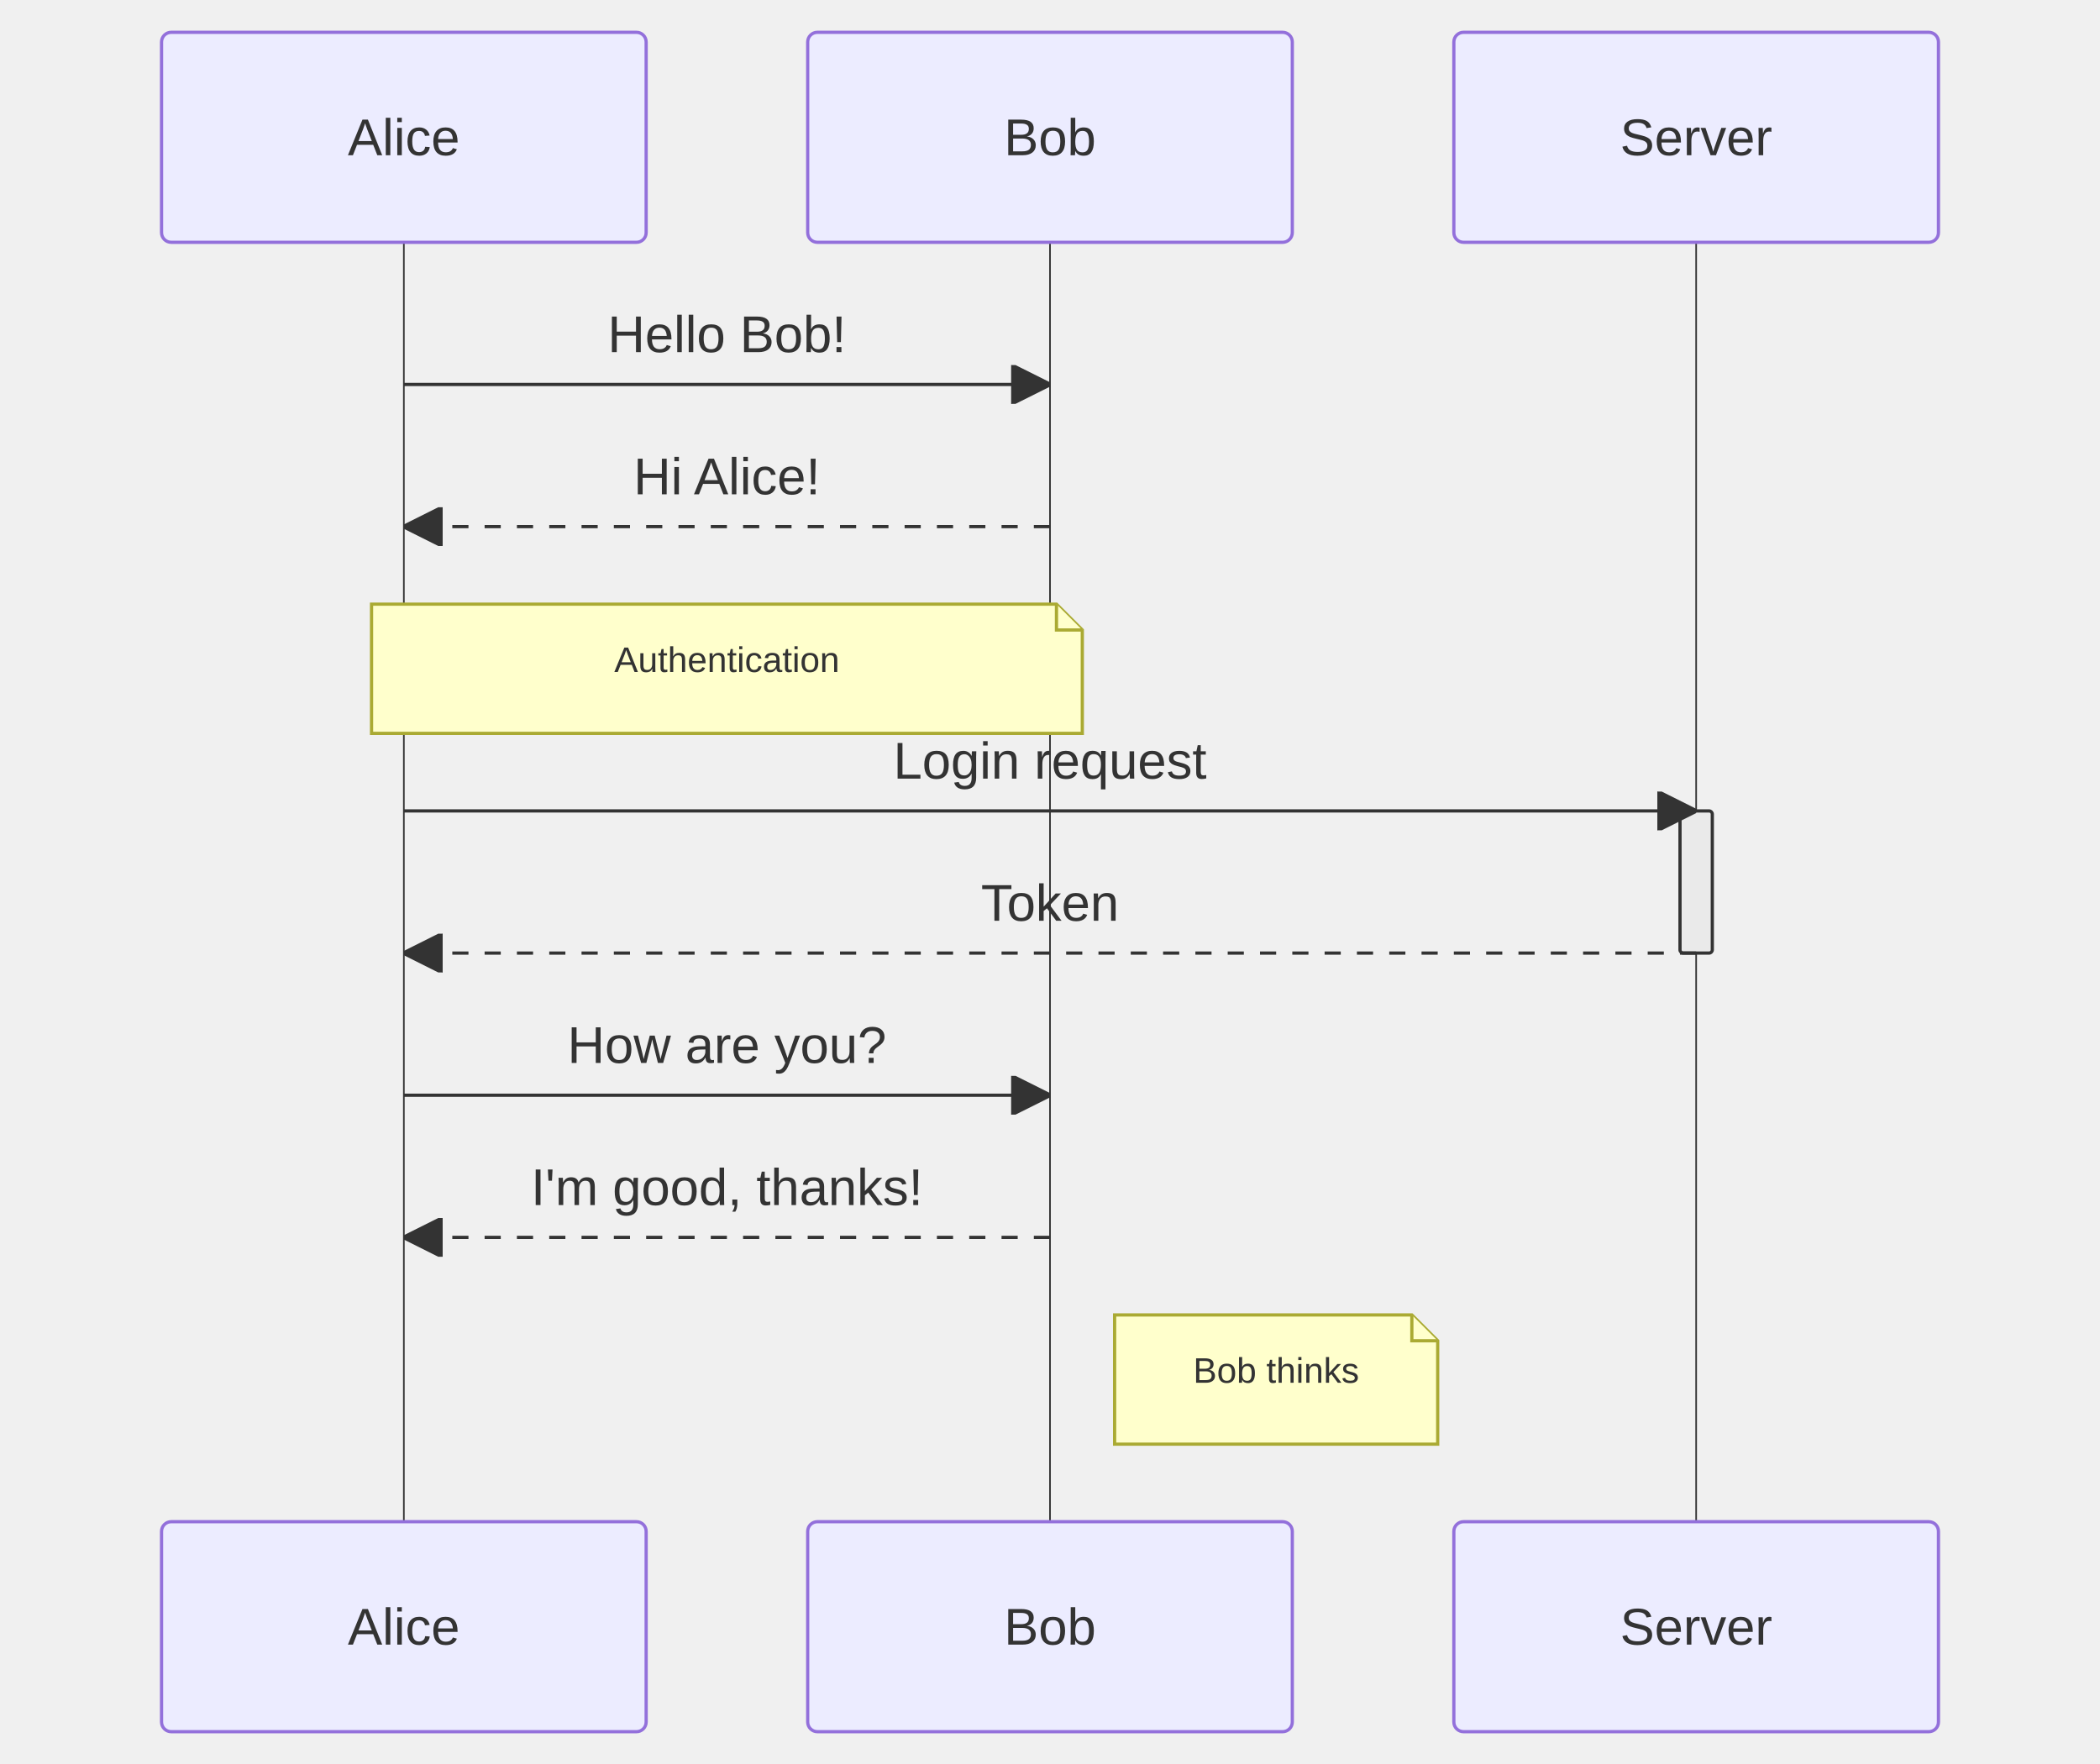
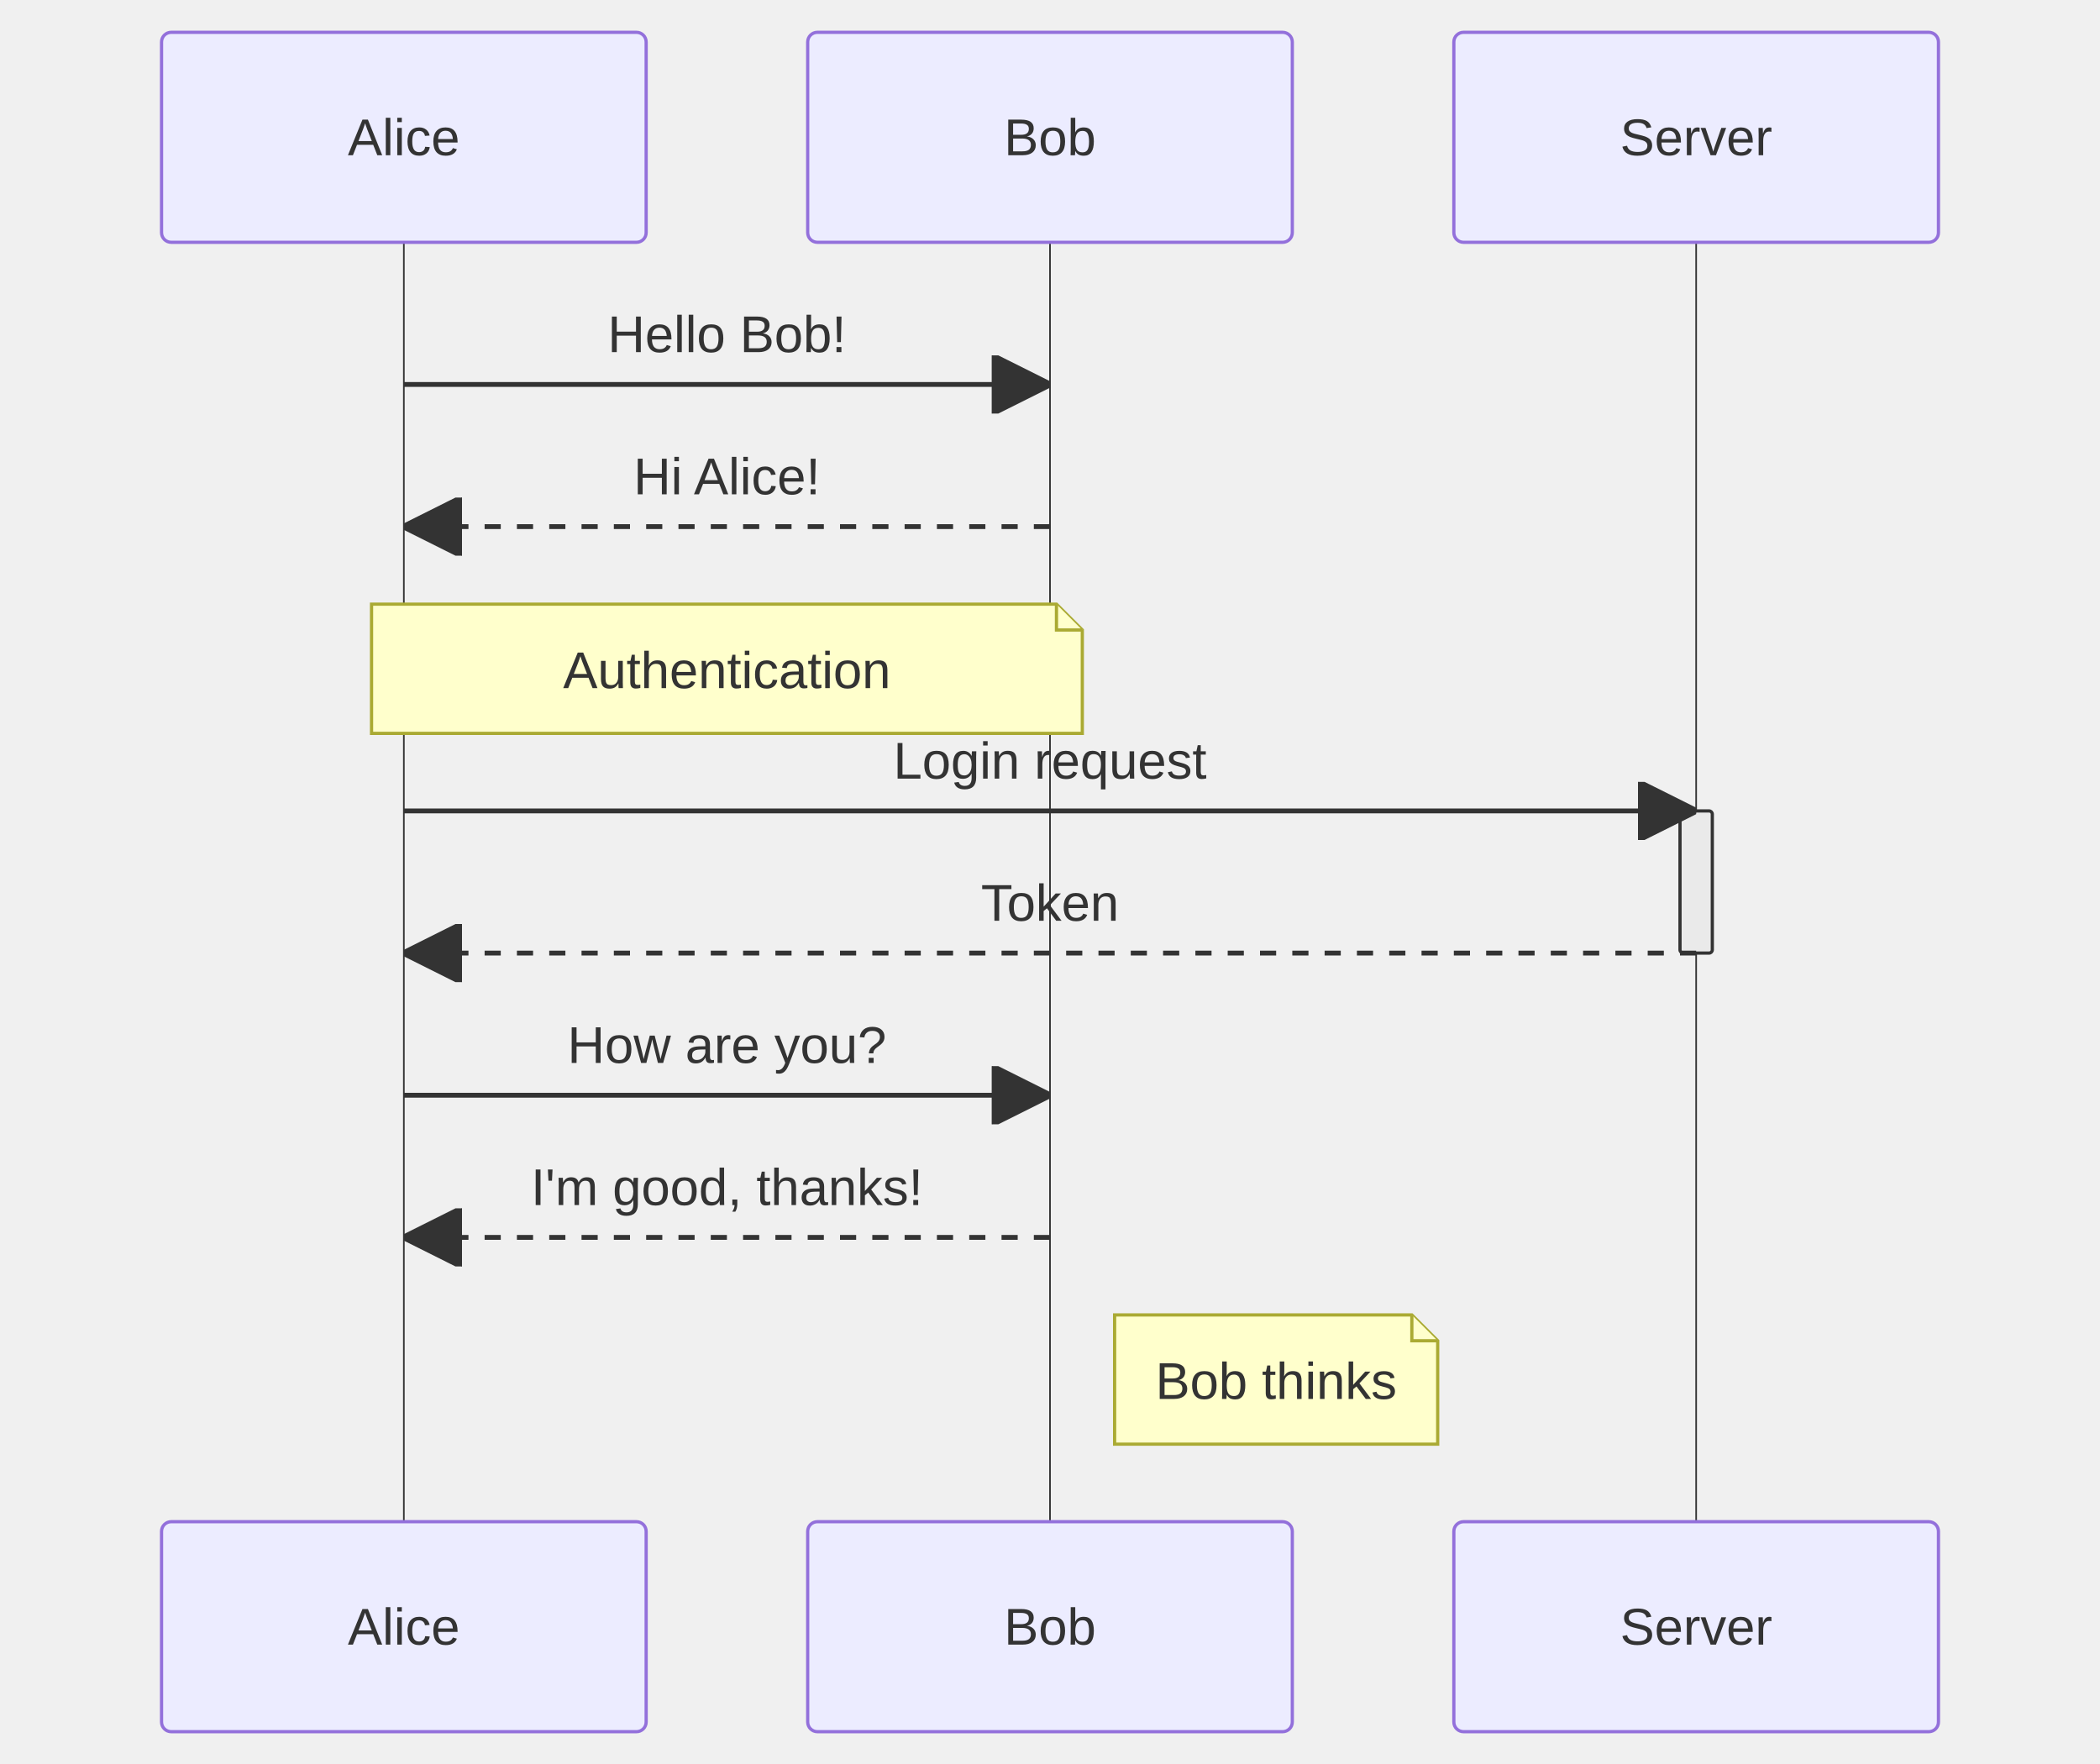
<svg xmlns="http://www.w3.org/2000/svg" width="650" height="546" viewBox="0 0 650 546" class="mermaid">
  <style>

.mermaid {
  font-family: trebuchet ms, verdana, arial, sans-serif;
  font-size: 16px;
}

.node rect,
.node polygon,
.node circle,
.node ellipse,
.node path {
  fill: #ECECFF;
  stroke: #9370DB;
  stroke-width: 1px;
}

.node line {
  stroke: #9370DB;
  stroke-width: 1px;
}

.node .label {
  fill: #333333;
}

.node text {
  fill: #333333;
  font-family: trebuchet ms, verdana, arial, sans-serif;
  font-size: 16px;
}

.edge-path {
  fill: none;
  stroke: #333333;
  stroke-width: 1px;
}

.edge-label {
  fill: #333333;
  font-family: trebuchet ms, verdana, arial, sans-serif;
}

.edge-label-bg {
  fill: rgba(232, 232, 232, 0.8);
}

.subgraph {
  fill: #ffffde;
  stroke: #aaaa33;
  stroke-width: 1px;
}

.subgraph-title {
  fill: #333333;
  font-weight: bold;
}

.cluster rect {
  fill: #ffffde;
  stroke: #aaaa33;
  stroke-width: 1px;
  rx: 5px;
  ry: 5px;
}

.cluster-label {
  fill: #333333;
  font-family: trebuchet ms, verdana, arial, sans-serif;
  font-size: 16px;
  font-weight: bold;
}

marker path {
  fill: #333333;
  stroke: #333333;
}


.sequence-title {
  fill: #333333;
}

.actor {
  stroke: #9370DB;
  fill: #ECECFF;
}

.actor-box {
  stroke: #9370DB;
  fill: #ECECFF;
}

/* Actor text - no stroke (avoid outlined appearance) */
text.actor, text.actor &gt; tspan, text.actor-box, text.actor-label {
  fill: #333333;
  stroke: none;
}

.actor-line {
  stroke: #333333;
  stroke-width: 0.5px;
}

.messageLine0 {
  stroke-width: 1.5;
  stroke-dasharray: none;
  stroke: #333333;
}

.messageLine1 {
  stroke-width: 1.5;
  stroke-dasharray: 2, 2;
  stroke: #333333;
}

.message-line {
  stroke: #333333;
}

.messageText {
  fill: #333333;
  stroke: none;
}

.message-label {
  fill: #333333;
  stroke: none;
}

.note {
  stroke: #aaaa33;
  fill: #FFFFCC;
}

.noteText, .noteText &gt; tspan {
  fill: #333333;
  stroke: none;
}

.note-text, .note-text &gt; tspan {
  fill: #333333;
  stroke: none;
}

.activation {
  fill: #eaeaea;
  stroke: #333333;
}

.loopLine {
  stroke: #9370DB;
  fill: none;
  stroke-width: 2px;
  stroke-dasharray: 2, 2;
}

.loopText {
  fill: #333333;
}

.labelBox {
  stroke: #9370DB;
  fill: #ECECFF;
}

.sequence-marker-filled {
  fill: #333333;
  stroke: #333333;
}

.sequence-marker-open {
  fill: none;
  stroke: #333333;
}

.sequence-marker-cross {
  stroke: #333333;
}

.sequence-number {
  fill: #333333;
}

.sequenceNumber-circle {
  fill: #333333;
  stroke: #333333;
}

.sequenceNumber {
  fill: white;
}

  </style>
  <defs>
    <marker id="arrow-filled" viewBox="0 0 10 10" refX="10" refY="5" markerWidth="12" markerHeight="12" orient="auto">
      <path d="M 0 0 L 10 5 L 0 10 z" class="sequence-marker-filled" stroke-width="1" />
    </marker>
    <marker id="arrow-open" viewBox="0 0 10 10" refX="10" refY="5" markerWidth="12" markerHeight="12" orient="auto">
      <path d="M 0 0 L 10 5 L 0 10" class="sequence-marker-open" stroke-width="1" />
    </marker>
    <marker id="arrow-cross" viewBox="0 0 10 10" refX="5" refY="5" markerWidth="12" markerHeight="12" orient="auto">
      <line x1="0" y1="0" x2="10" y2="10" class="sequence-marker-cross" stroke-width="2" />
      <line x1="10" y1="0" x2="0" y2="10" class="sequence-marker-cross" stroke-width="2" />
    </marker>
    <marker id="sequencenumber" refX="15" refY="15" markerWidth="60" markerHeight="40" orient="auto">
      <circle cx="15" cy="15" r="6" class="sequence-number" />
    </marker>
  </defs>
  <g class="root">
    <g class="clusters">
      <line x1="125" y1="75" x2="125" y2="471" class="actor-line" stroke-width="0.5px" />
      <line x1="325" y1="75" x2="325" y2="471" class="actor-line" stroke-width="0.5px" />
      <line x1="525" y1="75" x2="525" y2="471" class="actor-line" stroke-width="0.5px" />
      <rect x="520" y="251" width="10" height="44" rx="1" ry="1" class="activation" />
    </g>
    <g class="edgePaths">
-       <line x1="125" y1="119" x2="325" y2="119" class="message-line" marker-end="url(#arrow-filled)" stroke-width="1" />
-       <line x1="325" y1="163" x2="125" y2="163" class="message-line" marker-end="url(#arrow-filled)" stroke-dasharray="5,5" stroke-width="1" />
-       <line x1="125" y1="251" x2="525" y2="251" class="message-line" stroke-width="1" marker-end="url(#arrow-filled)" />
-       <line x1="525" y1="295" x2="125" y2="295" class="message-line" stroke-dasharray="5,5" marker-end="url(#arrow-filled)" stroke-width="1" />
-       <line x1="125" y1="339" x2="325" y2="339" class="message-line" stroke-width="1" marker-end="url(#arrow-filled)" />
-       <line x1="325" y1="383" x2="125" y2="383" class="message-line" stroke-dasharray="5,5" marker-end="url(#arrow-filled)" stroke-width="1" />
+       <line x1="125" y1="119" x2="325" y2="119" class="message-line" marker-end="url(#arrow-filled)" stroke-width="1.5" />
+       <line x1="325" y1="163" x2="125" y2="163" class="message-line" marker-end="url(#arrow-filled)" stroke-width="1.5" stroke-dasharray="5,5" />
+       <line x1="125" y1="251" x2="525" y2="251" class="message-line" stroke-width="1.5" marker-end="url(#arrow-filled)" />
+       <line x1="525" y1="295" x2="125" y2="295" class="message-line" stroke-width="1.5" marker-end="url(#arrow-filled)" stroke-dasharray="5,5" />
+       <line x1="125" y1="339" x2="325" y2="339" class="message-line" stroke-width="1.5" marker-end="url(#arrow-filled)" />
+       <line x1="325" y1="383" x2="125" y2="383" class="message-line" marker-end="url(#arrow-filled)" stroke-dasharray="5,5" stroke-width="1.5" />
    </g>
    <g class="edgeLabels">
      <text x="225" y="109" class="message-label" text-anchor="middle" font-size="16">Hello Bob!</text>
      <text x="225" y="153" class="message-label" font-size="16" text-anchor="middle">Hi Alice!</text>
-       <text x="325" y="241" class="message-label" text-anchor="middle" font-size="16">Login request</text>
-       <text x="325" y="285" class="message-label" font-size="16" text-anchor="middle">Token</text>
-       <text x="225" y="329" class="message-label" font-size="16" text-anchor="middle">How are you?</text>
-       <text x="225" y="373" class="message-label" font-size="16" text-anchor="middle">I'm good, thanks!</text>
+       <text x="325" y="241" class="message-label" font-size="16" text-anchor="middle">Login request</text>
+       <text x="325" y="285" class="message-label" text-anchor="middle" font-size="16">Token</text>
+       <text x="225" y="329" class="message-label" text-anchor="middle" font-size="16">How are you?</text>
+       <text x="225" y="373" class="message-label" text-anchor="middle" font-size="16">I'm good, thanks!</text>
    </g>
    <g class="nodes">

    </g>
    <g class="actor">
-       <rect x="50" y="10" width="150" height="65" rx="3" ry="3" class="actor actor-box" stroke-width="1" />
+       <rect x="50" y="10" width="150" height="65" rx="3" ry="3" class="actor actor-box" fill="#eaeaea" stroke-width="1" stroke="#666" />
      <text x="125" y="42.5" class="actor actor-box" text-anchor="middle" dominant-baseline="central" font-size="16">Alice</text>
    </g>
    <g class="actor">
-       <rect x="250" y="10" width="150" height="65" rx="3" ry="3" class="actor actor-box" stroke-width="1" />
-       <text x="325" y="42.5" class="actor actor-box" dominant-baseline="central" font-size="16" text-anchor="middle">Bob</text>
-     </g>
-     <g class="actor">
-       <rect x="450" y="10" width="150" height="65" rx="3" ry="3" class="actor actor-box" stroke-width="1" />
-       <text x="525" y="42.5" class="actor actor-box" text-anchor="middle" dominant-baseline="central" font-size="16">Server</text>
+       <rect x="250" y="10" width="150" height="65" rx="3" ry="3" class="actor actor-box" fill="#eaeaea" stroke-width="1" stroke="#666" />
+       <text x="325" y="42.5" class="actor actor-box" text-anchor="middle" dominant-baseline="central" font-size="16">Bob</text>
+     </g>
+     <g class="actor">
+       <rect x="450" y="10" width="150" height="65" rx="3" ry="3" class="actor actor-box" stroke="#666" stroke-width="1" fill="#eaeaea" />
+       <text x="525" y="42.5" class="actor actor-box" font-size="16" text-anchor="middle" dominant-baseline="central">Server</text>
    </g>
    <g class="note">
-       <path d="M 115 187 L 327 187 L 335 195 L 335 227 L 115 227 Z" class="note note-box" stroke-width="1" />
-       <path d="M 327 187 L 327 195 L 335 195" class="note" fill="none" stroke-width="1" />
-       <text x="225" y="208" class="note-text" text-anchor="middle" font-size="11">Authentication</text>
+       <path d="M 115 187 L 327 187 L 335 195 L 335 227 L 115 227 Z" class="note note-box" stroke="#666" stroke-width="1" fill="#EDF2AE" />
+       <path d="M 327 187 L 327 195 L 335 195" class="note" stroke-width="1" fill="none" />
+       <text x="225" y="213" class="note-text" font-size="16" text-anchor="middle">Authentication</text>
    </g>
    <g class="note">
-       <path d="M 345 407 L 437 407 L 445 415 L 445 447 L 345 447 Z" class="note note-box" stroke-width="1" />
-       <path d="M 437 407 L 437 415 L 445 415" class="note" fill="none" stroke-width="1" />
-       <text x="395" y="428" class="note-text" font-size="11" text-anchor="middle">Bob thinks</text>
-     </g>
-     <g class="actor">
-       <rect x="50" y="471" width="150" height="65" rx="3" ry="3" class="actor actor-box" stroke-width="1" />
-       <text x="125" y="503.5" class="actor actor-box" font-size="16" text-anchor="middle" dominant-baseline="central">Alice</text>
-     </g>
-     <g class="actor">
-       <rect x="250" y="471" width="150" height="65" rx="3" ry="3" class="actor actor-box" stroke-width="1" />
+       <path d="M 345 407 L 437 407 L 445 415 L 445 447 L 345 447 Z" class="note note-box" stroke="#666" stroke-width="1" fill="#EDF2AE" />
+       <path d="M 437 407 L 437 415 L 445 415" class="note" stroke-width="1" fill="none" />
+       <text x="395" y="433" class="note-text" text-anchor="middle" font-size="16">Bob thinks</text>
+     </g>
+     <g class="actor">
+       <rect x="50" y="471" width="150" height="65" rx="3" ry="3" class="actor actor-box" fill="#eaeaea" stroke-width="1" stroke="#666" />
+       <text x="125" y="503.5" class="actor actor-box" text-anchor="middle" font-size="16" dominant-baseline="central">Alice</text>
+     </g>
+     <g class="actor">
+       <rect x="250" y="471" width="150" height="65" rx="3" ry="3" class="actor actor-box" stroke="#666" stroke-width="1" fill="#eaeaea" />
      <text x="325" y="503.5" class="actor actor-box" text-anchor="middle" dominant-baseline="central" font-size="16">Bob</text>
    </g>
    <g class="actor">
-       <rect x="450" y="471" width="150" height="65" rx="3" ry="3" class="actor actor-box" stroke-width="1" />
-       <text x="525" y="503.5" class="actor actor-box" dominant-baseline="central" font-size="16" text-anchor="middle">Server</text>
+       <rect x="450" y="471" width="150" height="65" rx="3" ry="3" class="actor actor-box" stroke="#666" stroke-width="1" fill="#eaeaea" />
+       <text x="525" y="503.5" class="actor actor-box" text-anchor="middle" dominant-baseline="central" font-size="16">Server</text>
    </g>
  </g>
</svg>
